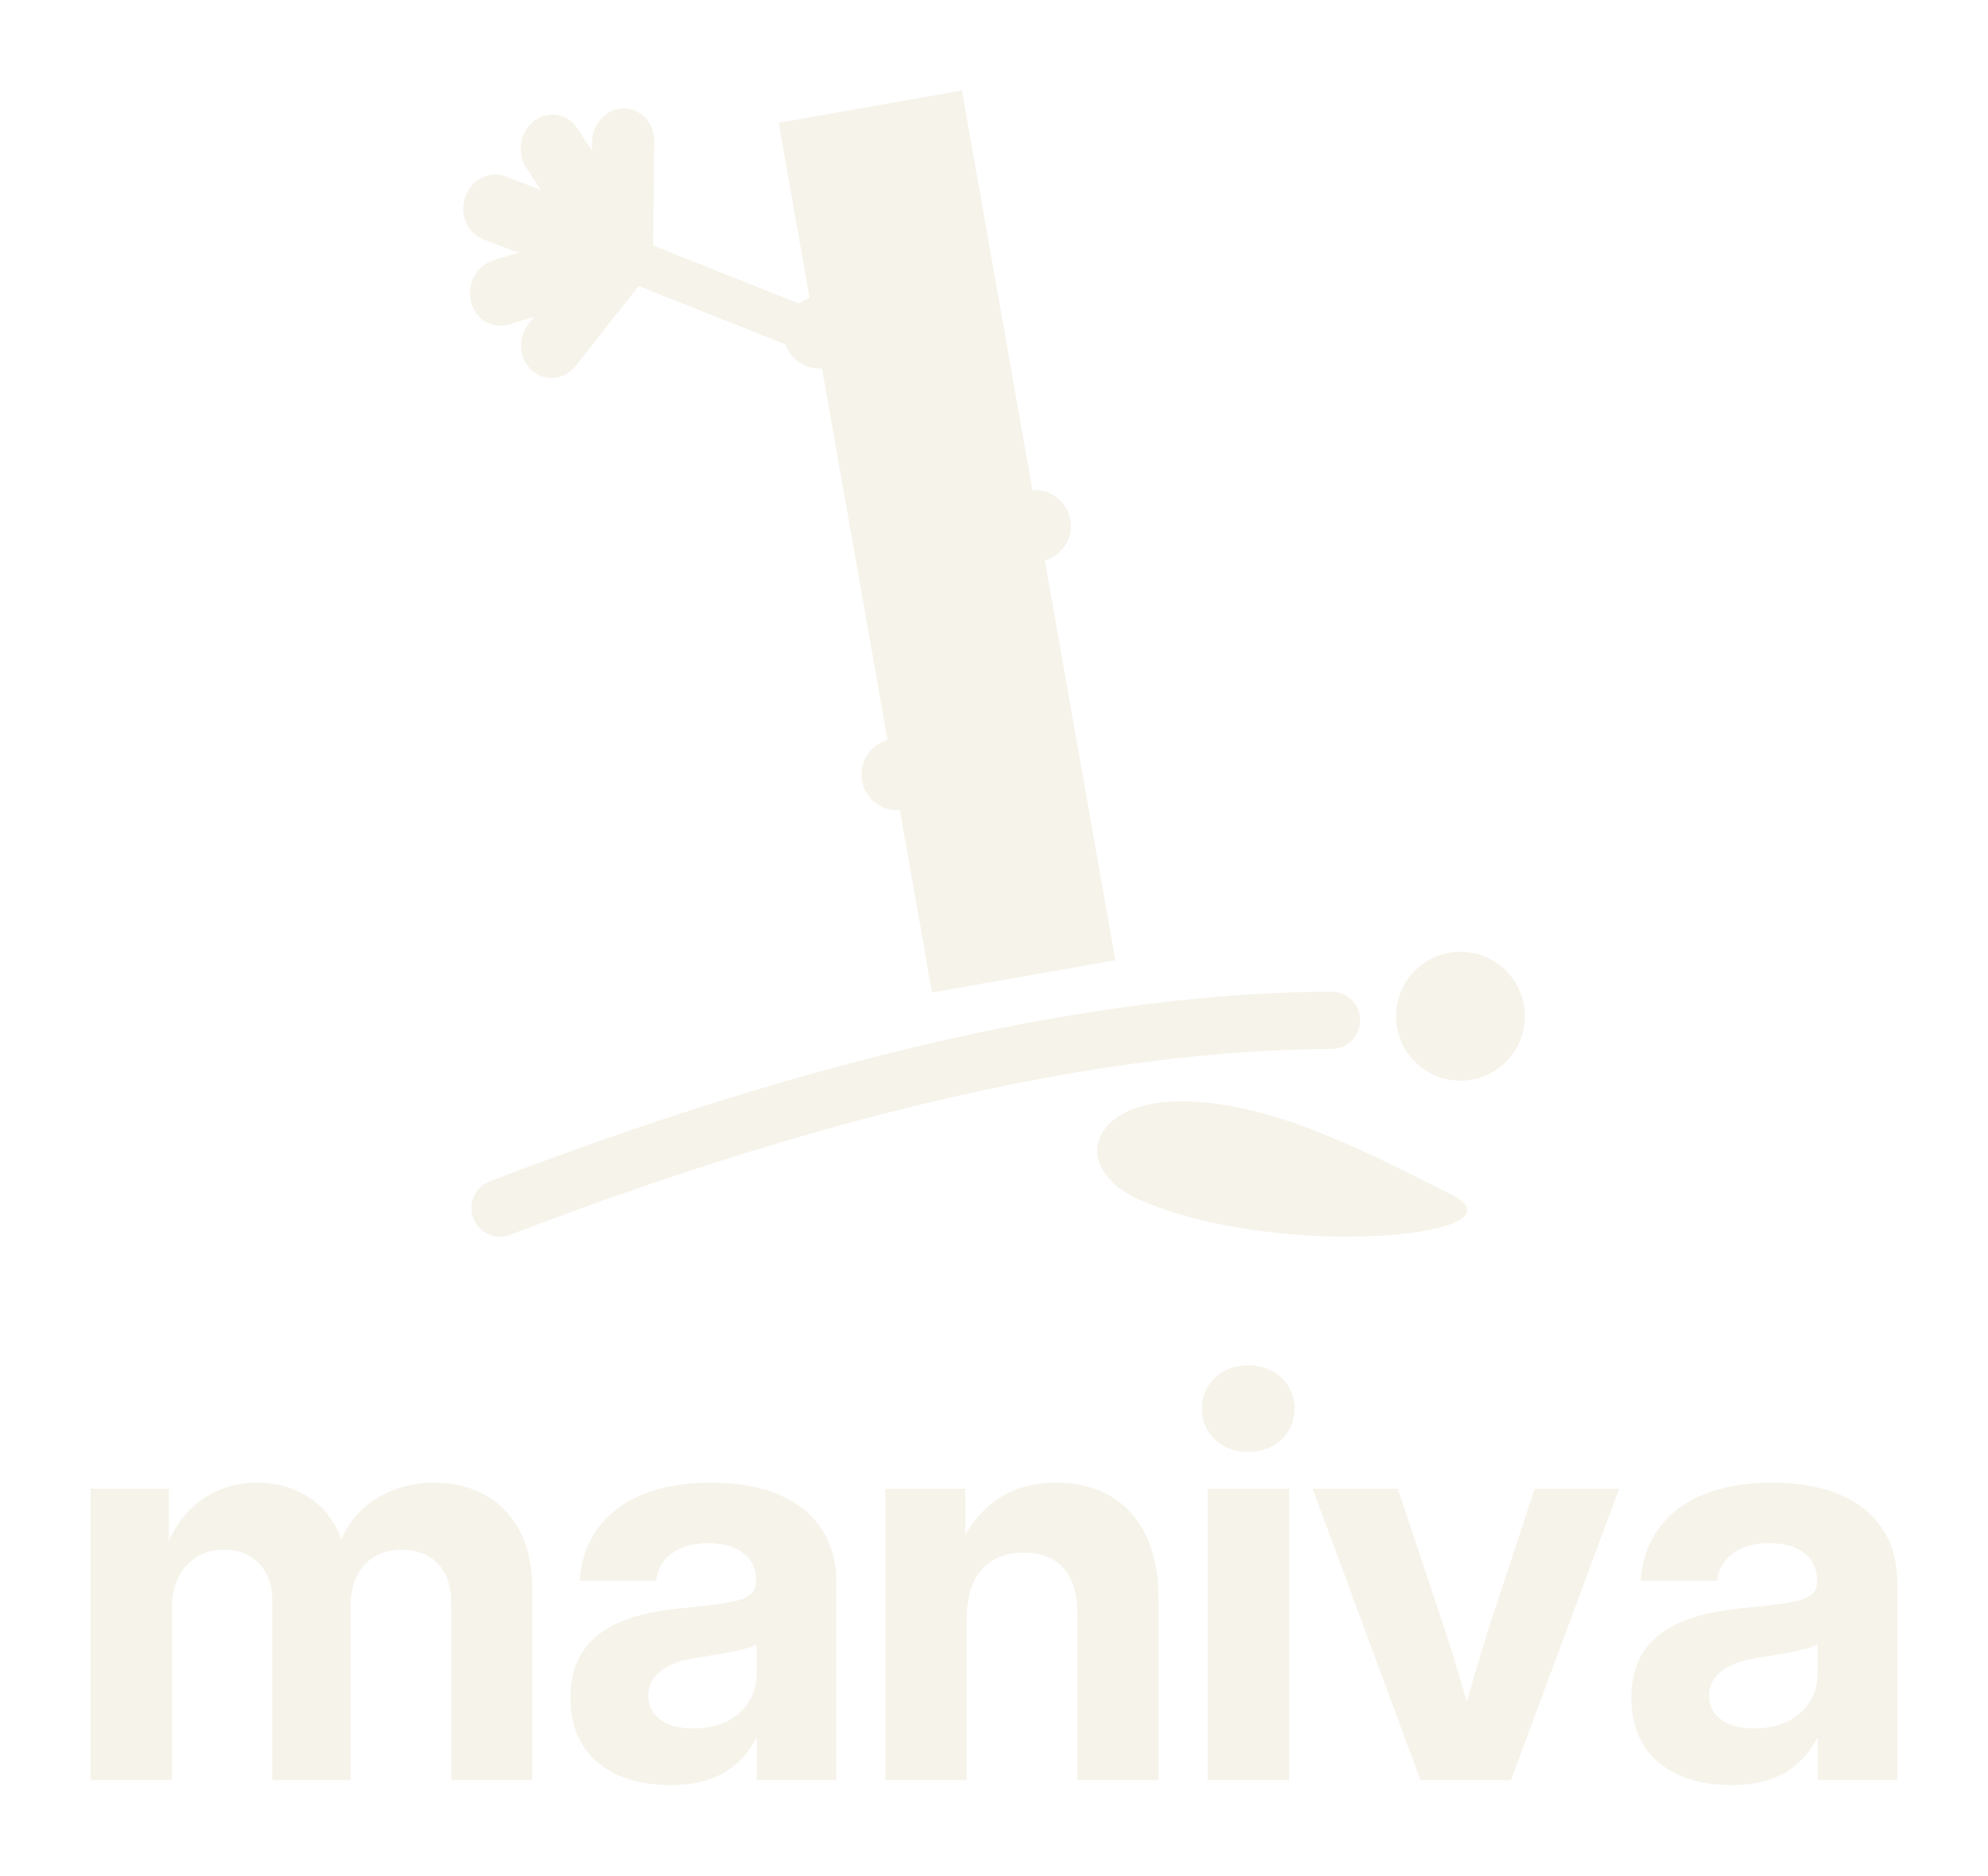
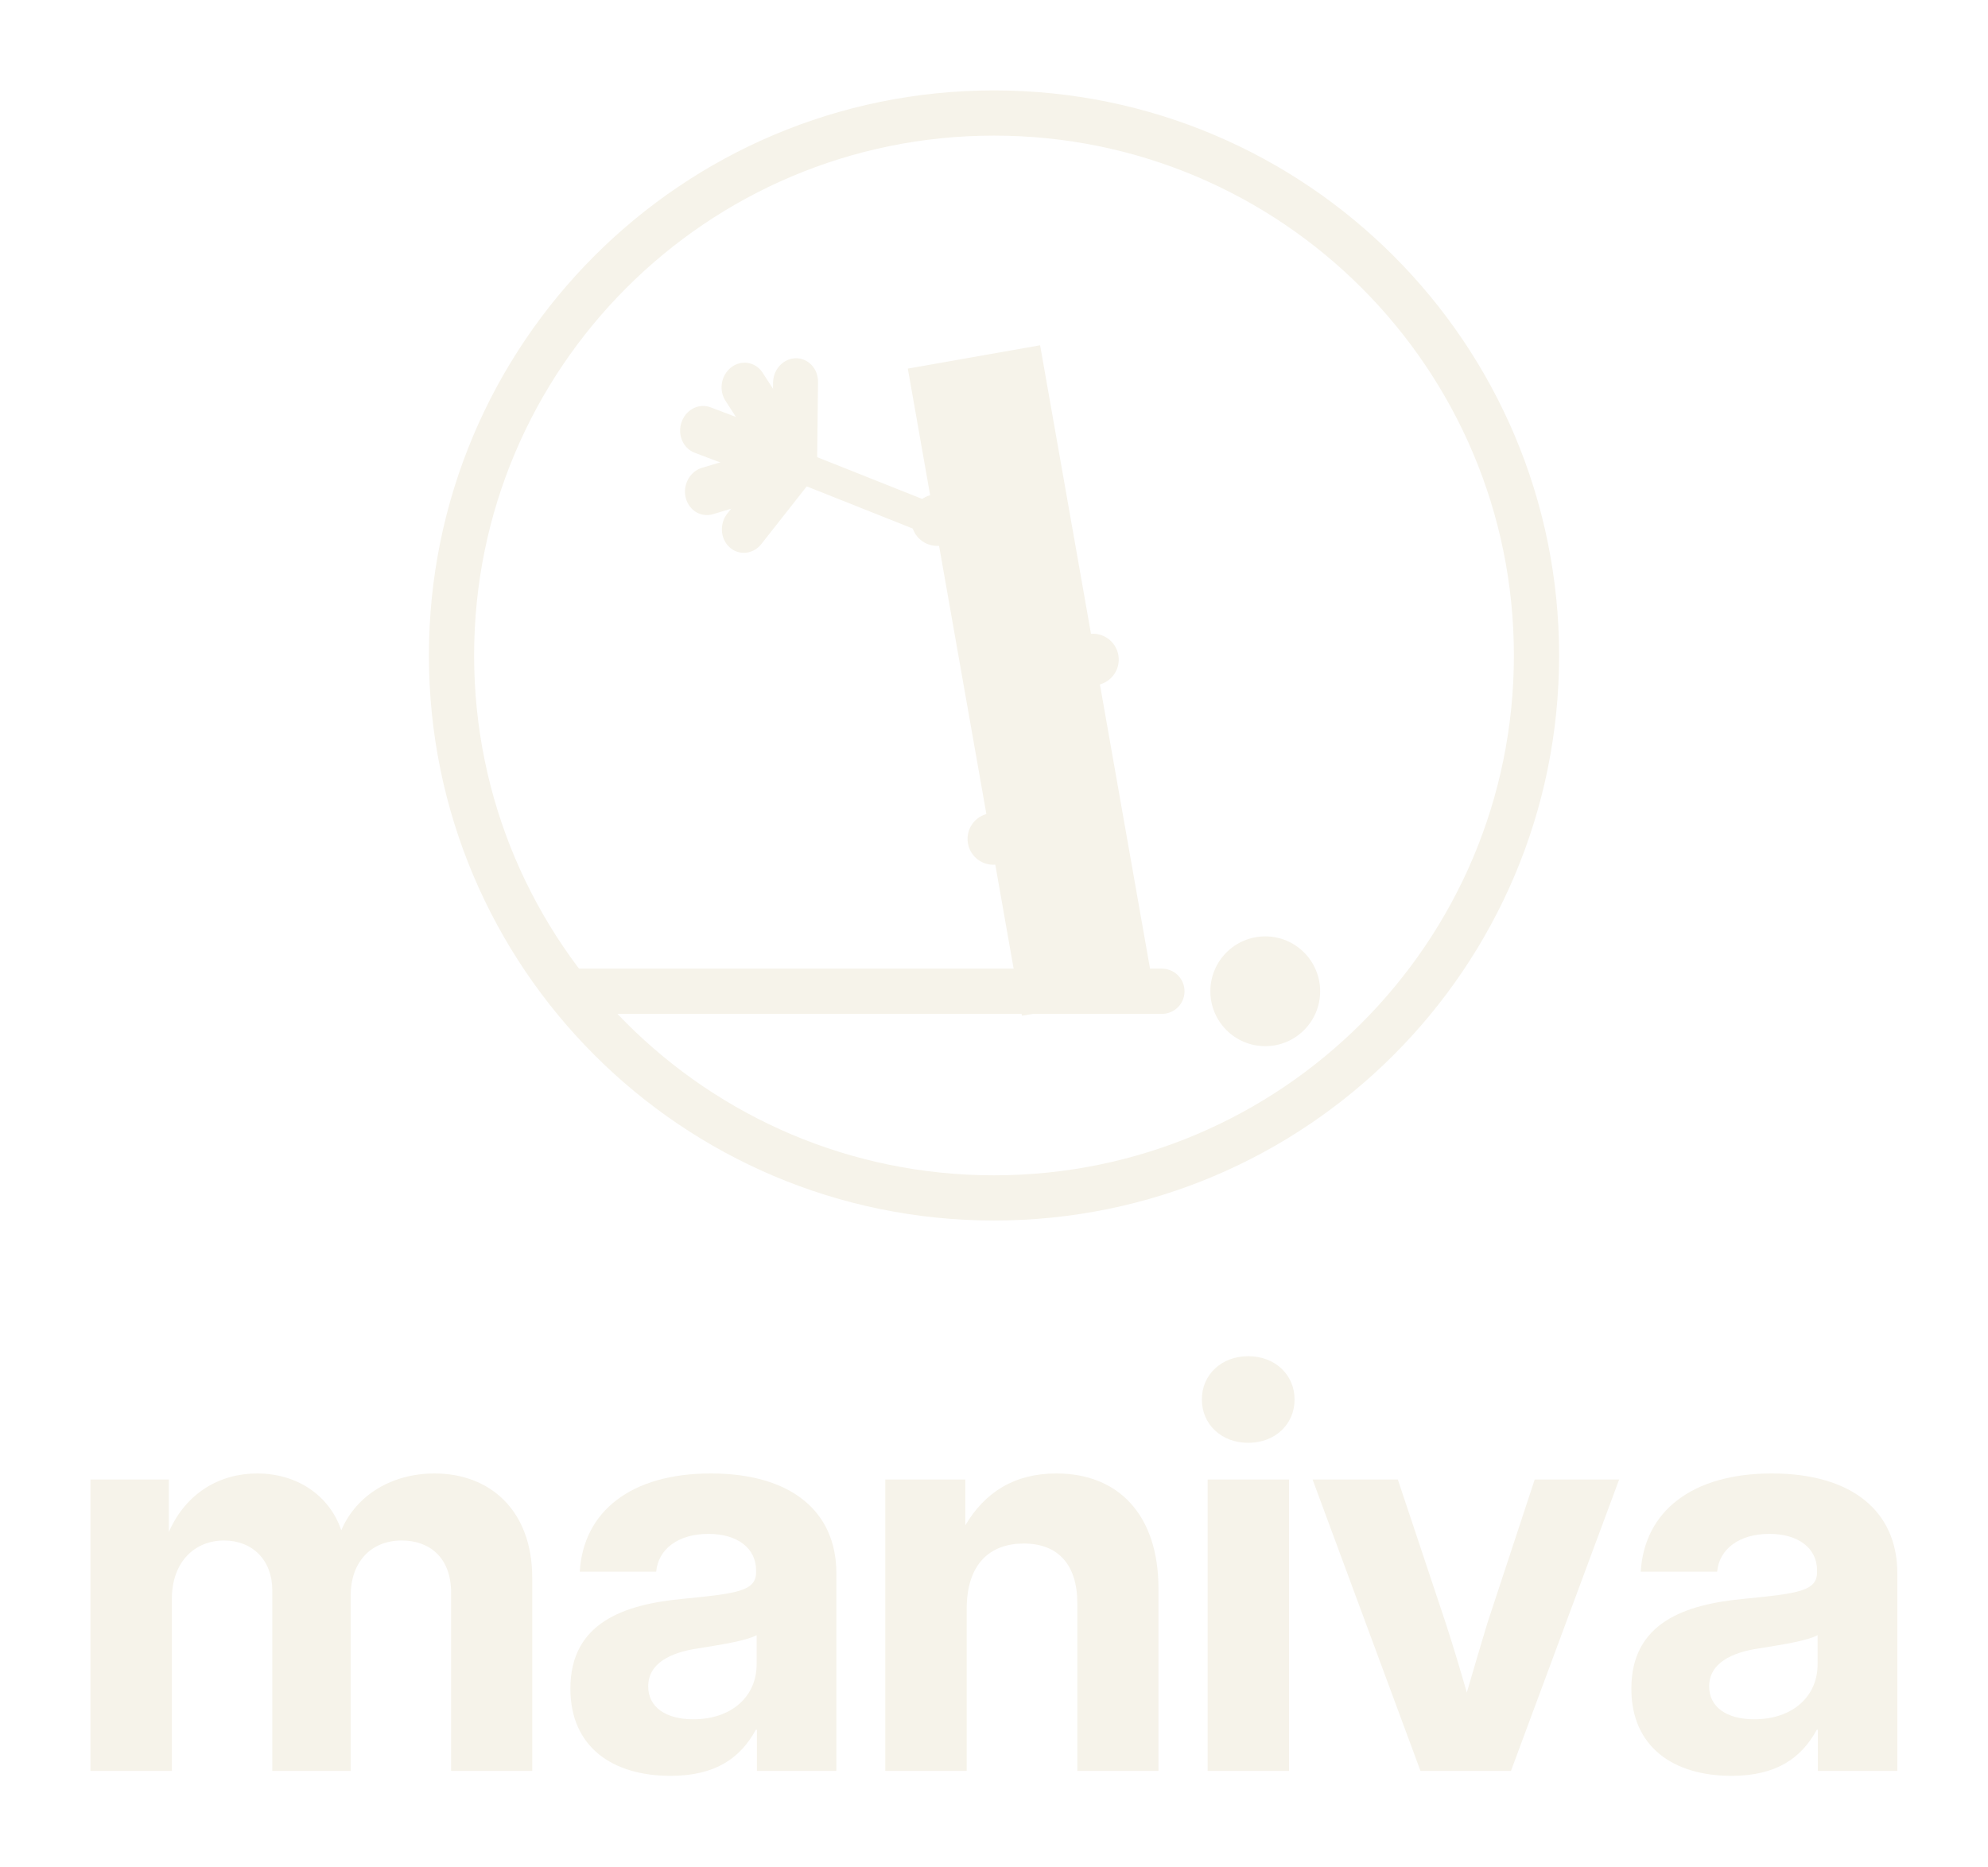
- <svg xmlns="http://www.w3.org/2000/svg" viewBox="-24 -24 527.7 497.88" width="2110.8" height="1991.52" role="img" aria-label="maniva logo">
-   <g transform="translate(50.610,-29.640) scale(1.9)">
-     <g fill="none" stroke="#f6f3ea">
-       <g transform="matrix(-.98481 -.17365 -.17365 .98481 193.2 -16.341)">
-         <g transform="translate(1.8079 -.45198)">
-           <path d="m103 86 29-6" stroke-width="6" />
-           <g transform="matrix(.41314 0 0 .44434 77.466 44.452)" stroke-linecap="round" stroke-width="21.006">
-             <path d="m132 80 6.3-35.5" />
-             <path d="m132 80 29.7-29.7" />
-             <path d="m132 80 45.3-8" />
-             <path d="m132 80 38.1 17.8" />
-             <path d="m132 80 18 31.2" />
+ <svg xmlns="http://www.w3.org/2000/svg" viewBox="-24 -24 527.7 495.5" width="2110.8" height="1982.0" role="img" aria-label="maniva logo">
+   <g transform="translate(68.421,-21.429) scale(1.7143)">
+     <circle cx="100" cy="100" r="84" fill="none" stroke="#f6f3ea" stroke-width="7" />
+     <g transform="translate(31.04,39.48) scale(0.8)">
+       <g fill="none" stroke="#f6f3ea">
+         <g transform="matrix(-.98481 -.17365 -.17365 .98481 193.2 -16.341)">
+           <g transform="translate(1.8079 -.45198)">
+             <path d="m103 86 29-6" stroke-width="6" />
+             <g transform="matrix(.41314 0 0 .44434 77.466 44.452)" stroke-linecap="round" stroke-width="21.006">
+               <path d="m132 80 6.3-35.5" />
+               <path d="m132 80 29.7-29.7" />
+               <path d="m132 80 45.3-8" />
+               <path d="m132 80 38.1 17.8" />
+               <path d="m132 80 18 31.2" />
+             </g>
+           </g>
+           <g transform="rotate(20 -38.373 243.61)">
+             <path transform="translate(-55.78 -32.801)" d="m85.28 176v-127.2" stroke-width="26" />
+             <circle cx="42" cy="45.858" r="5" fill="#f6f3ea" stroke="none" />
+             <circle cx="17" cy="77.685" r="5" fill="#f6f3ea" stroke="none" />
+             <circle cx="42" cy="108.53" r="5" fill="#f6f3ea" stroke="none" />
          </g>
        </g>
-         <g transform="rotate(20 -38.373 243.61)">
-           <path transform="translate(-55.78 -32.801)" d="m85.28 172.17v-123.37" stroke-width="26" />
-           <circle cx="42" cy="45.858" r="5" fill="#f6f3ea" stroke="none" />
-           <circle cx="17" cy="77.685" r="5" fill="#f6f3ea" stroke="none" />
-           <circle cx="42" cy="108.53" r="5" fill="#f6f3ea" stroke="none" />
-         </g>
-       </g>
-       <path d="m120.18 170.68c19.774 8.491 54.642 4.902 43.332-0.829-13.953-7.071-26.925-13.561-39.183-12.976-11.598 0.553-14.004 9.573-4.149 13.805z" fill="#f6f3ea" stroke="none" />
-       <g transform="rotate(-5 99.953 155.62)">
-         <path d="m29.453 165.62q70-20 118-16" stroke-width="8" stroke-linecap="round" />
-         <circle cx="165.45" cy="150.62" r="9" fill="#f6f3ea" stroke="none" />
      </g>
    </g>
+     <path d="M35.5 152 H126" stroke="#f6f3ea" stroke-width="7" stroke-linecap="round" fill="none" />
+     <circle cx="142" cy="152" r="8.5" fill="#f6f3ea" />
  </g>
-   <g transform="translate(-297.600,248.980)">
+   <g transform="translate(-297.600,246.600)">
    <path d="M297.617 199.5H319.224V153.87C319.224 143.909 325.376 138.343 333.066 138.343C340.61 138.343 345.884 143.543 345.884 151.6V199.5H366.685V152.918C366.685 144.275 371.885 138.343 380.234 138.343C387.632 138.343 393.345 142.884 393.345 152.186V199.5H414.878V148.23C414.878 130.506 403.818 120.545 388.95 120.545C377.744 120.545 368.223 126.185 364.194 135.633C360.972 126.185 352.256 120.545 341.855 120.545C332.041 120.545 323.032 125.599 318.418 136.072V122.156H297.617Z" fill="#f6f3ea" />
    <path d="M451.593 200.818C463.458 200.818 470.123 196.131 474.225 188.587H474.518V199.5H495.611V147.059C495.611 130.506 483.453 120.545 462.286 120.545C441.046 120.545 428.448 130.652 427.496 146.619H447.784C448.297 140.687 453.57 136.585 461.627 136.585C469.537 136.585 474.298 140.54 474.298 146.253V146.766C474.298 151.746 469.317 152.405 455.182 153.797C439.068 155.262 425.006 160.242 425.006 177.674C425.006 193.128 436.139 200.818 451.593 200.818ZM457.599 185.804C450.348 185.804 445.66 182.581 445.66 177.088C445.66 170.936 451.52 168.079 458.917 166.98C465.875 165.882 471.954 164.856 474.444 163.465V171.229C474.444 179.578 467.999 185.804 457.599 185.804Z" fill="#f6f3ea" />
    <path d="M530.202 156.507C530.202 144.495 536.428 139.148 545.363 139.148C554.372 139.148 559.572 144.642 559.572 155.042V199.5H581.105V151.087C581.105 131.531 570.485 120.545 554.006 120.545C542.873 120.545 535.036 125.525 529.836 134.314V122.156H508.596V199.5H530.202Z" fill="#f6f3ea" />
    <path d="M594.163 199.5H615.77V122.156H594.163ZM604.93 112.415C612.034 112.415 617.234 107.508 617.234 100.916C617.234 94.324 612.034 89.417 604.93 89.417C597.825 89.417 592.625 94.324 592.625 100.916C592.625 107.508 597.825 112.415 604.93 112.415Z" fill="#f6f3ea" />
    <path d="M650.653 199.5H674.677L703.388 122.156H680.976L668.378 160.389C666.547 166.468 664.716 172.62 662.958 178.699C661.2 172.62 659.369 166.468 657.392 160.389L644.647 122.156H622.016Z" fill="#f6f3ea" />
    <path d="M733.218 200.818C745.083 200.818 751.748 196.131 755.85 188.587H756.143V199.5H777.236V147.059C777.236 130.506 765.078 120.545 743.911 120.545C722.671 120.545 710.073 130.652 709.121 146.619H729.409C729.922 140.687 735.195 136.585 743.252 136.585C751.162 136.585 755.923 140.54 755.923 146.253V146.766C755.923 151.746 750.942 152.405 736.807 153.797C720.693 155.262 706.631 160.242 706.631 177.674C706.631 193.128 717.764 200.818 733.218 200.818ZM739.224 185.804C731.973 185.804 727.285 182.581 727.285 177.088C727.285 170.936 733.145 168.079 740.542 166.98C747.5 165.882 753.579 164.856 756.069 163.465V171.229C756.069 179.578 749.624 185.804 739.224 185.804Z" fill="#f6f3ea" />
  </g>
</svg>
